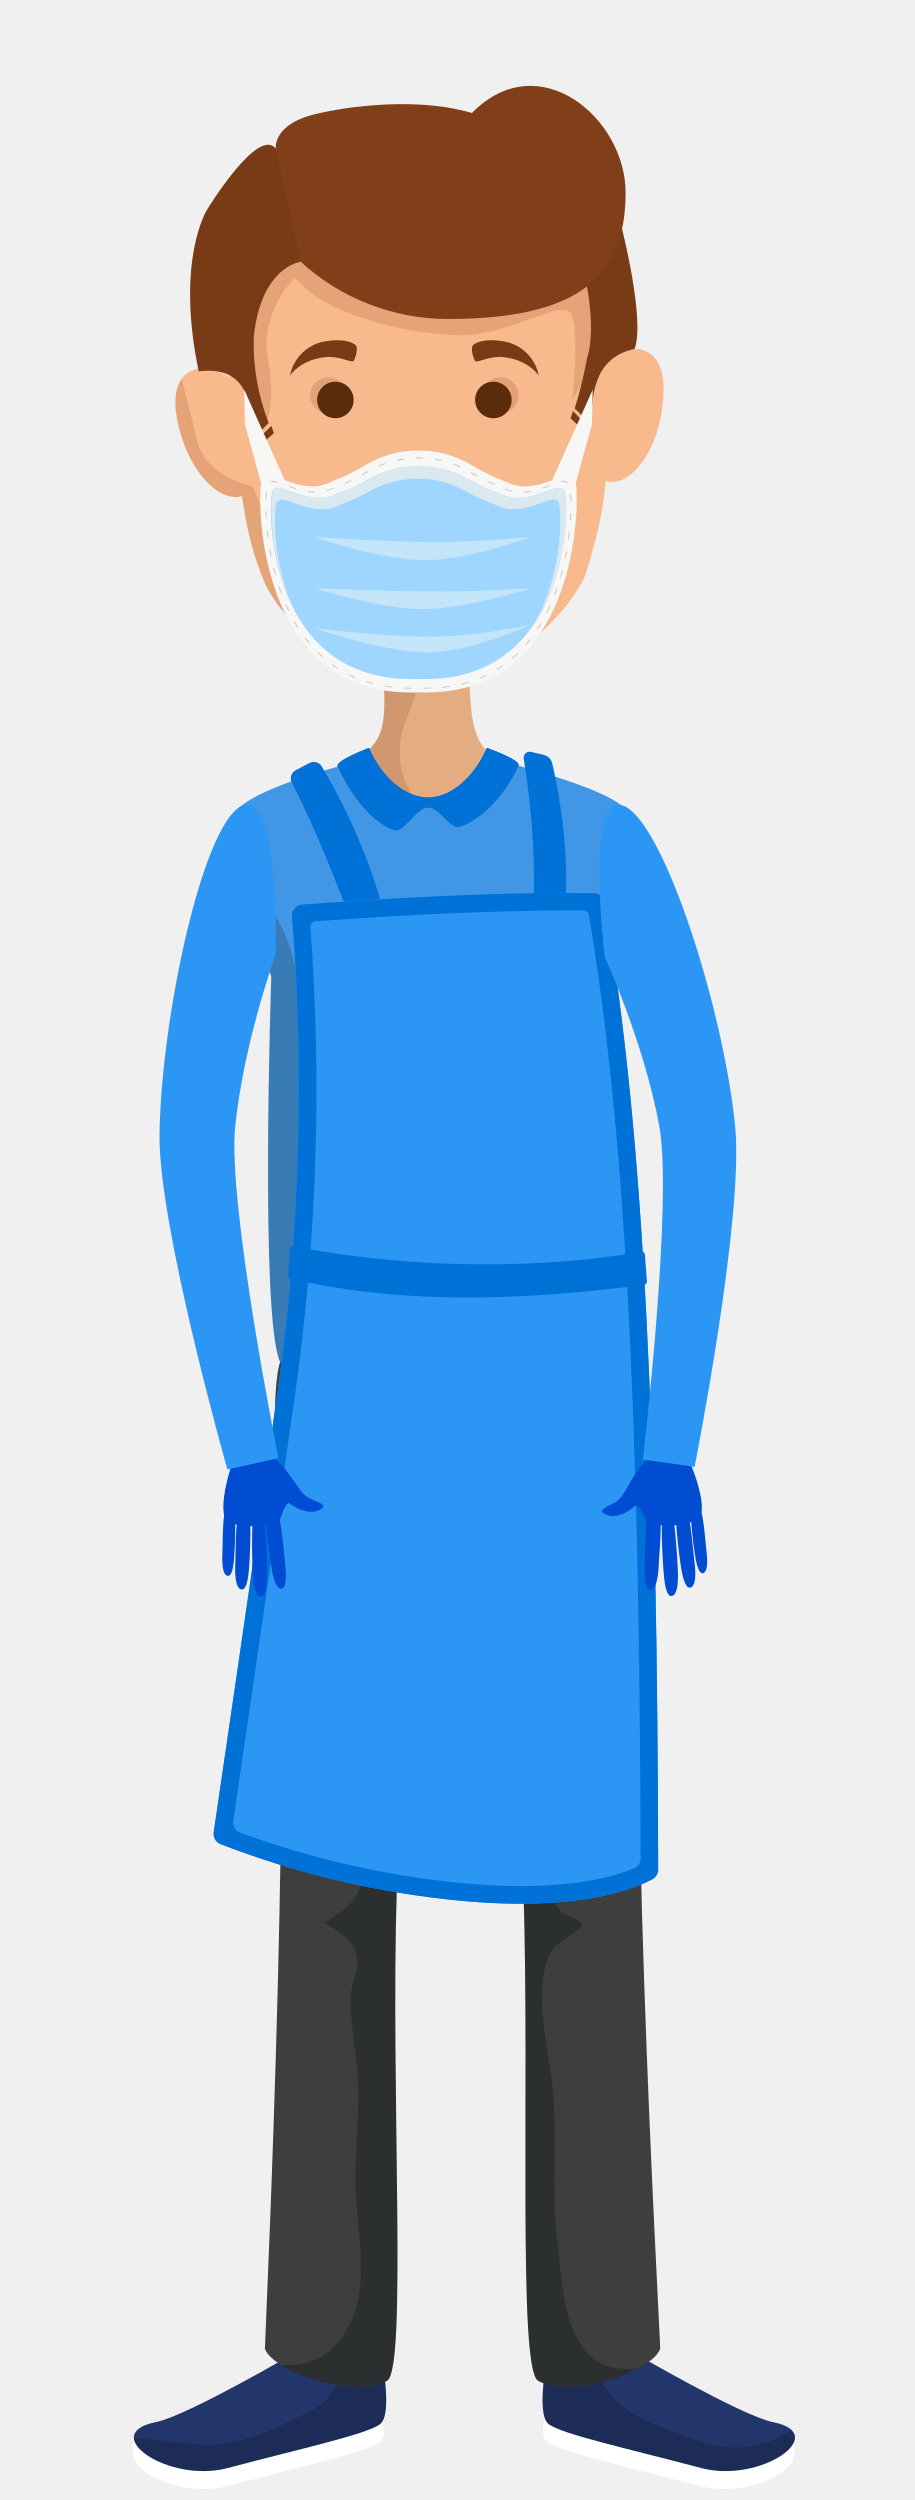
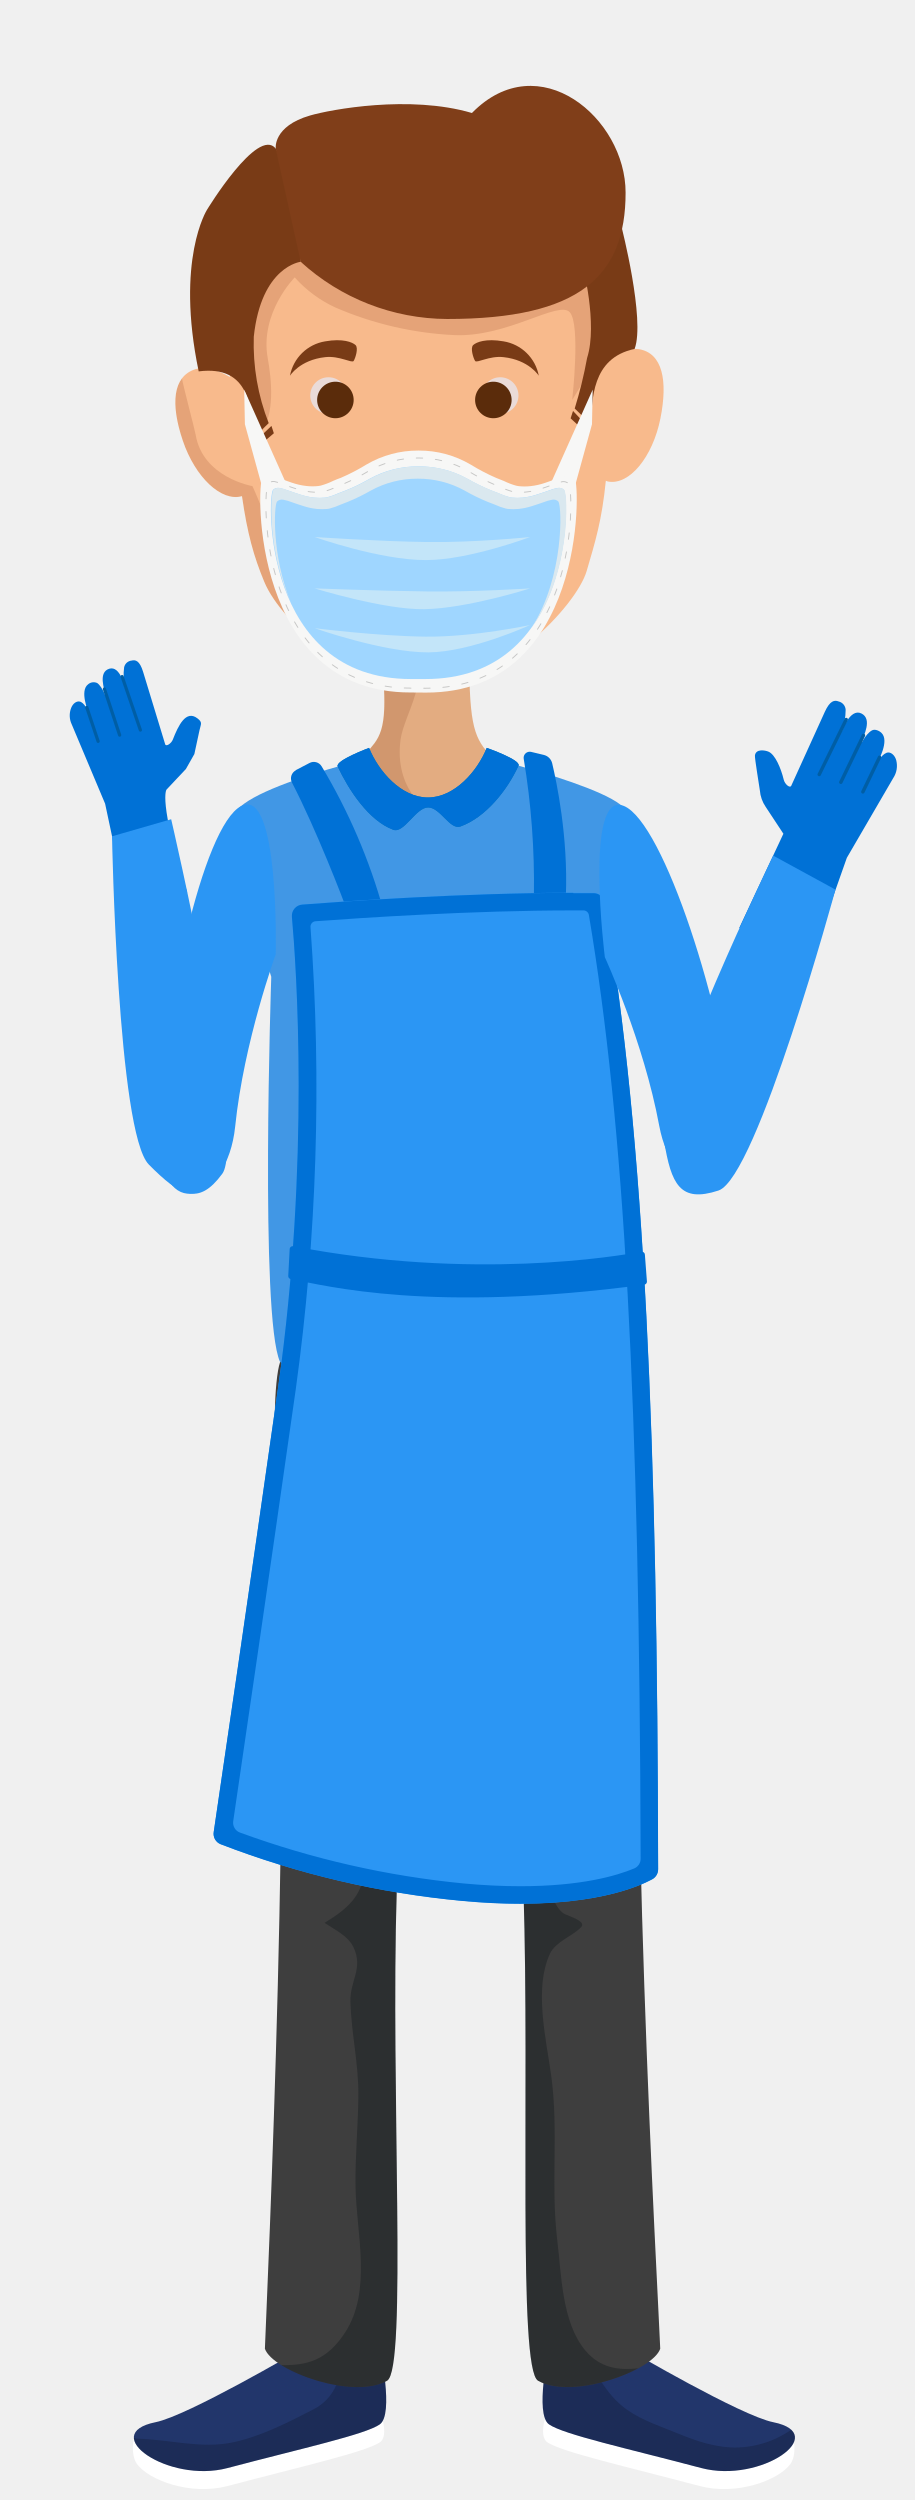
<svg xmlns="http://www.w3.org/2000/svg" viewBox="0 0 300.52 821.26">
  <defs>
-     <style>.cls-1{isolation:isolate;}.cls-2{fill:#fff;}.cls-3{fill:#22366b;}.cls-4{fill:#cfcfcf;}.cls-10,.cls-13,.cls-14,.cls-4,.cls-6,.cls-8{mix-blend-mode:multiply;}.cls-5{fill:#3e3e3e;}.cls-6{fill:#b7c1c6;}.cls-7{fill:#4197e5;}.cls-8{fill:#ddcfc9;}.cls-9{fill:#e3ac81;}.cls-10{fill:#ebe0da;}.cls-11{fill:#f8ba8c;}.cls-12{fill:#793b16;}.cls-13{fill:#eadbd5;}.cls-14{fill:#eadbd8;}.cls-15{fill:#5b2c0b;}.cls-16{fill:#803e19;}.cls-17{fill:#0874b7;}.cls-18{fill:#f7f7f6;}.cls-19{fill:none;stroke:#c6c6c5;stroke-linecap:round;stroke-linejoin:round;stroke-width:0.31px;stroke-dasharray:2.1 4.2;}.cls-20{fill:#9fd6ff;}.cls-21{fill:#c3e5f9;}.cls-22{fill:#dae8ef;}.cls-23{fill:#0071d6;}.cls-24{fill:#2b96f4;}.cls-25{fill:#004cd3;}</style>
+     <style>.cls-1{isolation:isolate;}.cls-2{fill:#fff;}.cls-3{fill:#22366b;}.cls-4{fill:#cfcfcf;}.cls-10,.cls-4,.cls-6{mix-blend-mode:multiply;}.cls-5{fill:#3e3e3e;}.cls-6{fill:#b7c1c6;}.cls-7{fill:#4197e5;}.cls-8{fill:#ddcfc9;}.cls-9{fill:#e3ac81;}.cls-10{fill:#ebe0da;}.cls-11{fill:#f8ba8c;}.cls-12{fill:#793b16;}.cls-13{fill:#eadbd8;}.cls-14{fill:#5b2c0b;}.cls-15{fill:#803e19;}.cls-16{fill:#0874b7;}.cls-17{fill:#f7f7f6;}.cls-18{fill:none;stroke:#c6c6c5;stroke-linecap:round;stroke-linejoin:round;stroke-width:0.31px;stroke-dasharray:2.1 4.2;}.cls-19{fill:#9fd6ff;}.cls-20{fill:#c3e5f9;}.cls-21{fill:#dae8ef;}.cls-22,.cls-25{fill:#0071d6;}.cls-23{fill:#2b96f4;}.cls-24{fill:#b77a65;}.cls-24,.cls-25,.cls-26{fill-rule:evenodd;}.cls-26{fill:#005ea5;}</style>
  </defs>
  <g class="cls-1">
-     <g id="OBJECT">
-       <path class="cls-2" d="M74.76,816.67c24.38-6.46,45.14-11.14,50-14.34,3.3-2.16-.06-10.67-.06-10.67L98.42,778,44,800.84s-1.26,5.41,1,8.59C48.87,814.71,62.51,819.91,74.76,816.67Z" />
-       <path class="cls-2" d="M229.85,816.67c-24.38-6.46-45.14-11.14-50-14.34-3.3-2.16.07-10.67.07-10.67L206.19,778l54.43,22.89s1.28,5.41-1,8.59C255.75,814.71,242.1,819.91,229.85,816.67Z" />
-       <path class="cls-3" d="M230.35,810.76c-24.37-6.46-45.24-11-50-14.34s0-24.86,0-24.86l26.36.48S243.41,793.58,254,795.7C273.12,799.53,250,815.94,230.35,810.76Z" />
-       <path class="cls-4" d="M259.91,798.18A32.37,32.37,0,0,1,240.09,804c-5.9-.33-11.4-2.13-16.83-4.37-5.62-2.32-12.27-4.46-17.26-8-7.22-5.1-10.39-12.88-15.17-19.92l-10.5-.2s-4.78,21.51,0,24.86,25.65,7.88,50,14.34C247,815.16,266.21,804,259.91,798.18Z" />
-       <path class="cls-5" d="M151.24,501.37c6.69,10.52,18.82,59,20.73,119.64,2.06,65.48-1.91,157.25,4.78,161.07,11.27,6.44,37.76-3.34,40.14-10.52-.47-13.85-11.72-207.7-5.27-288.71C174.11,461.11,136,477.44,151.24,501.37Z" />
-       <path class="cls-6" d="M192.37,772.24c-7.83-9.22-7.92-25-9.31-36.42-2.2-18.15.53-35.88-2-54.09-1.64-11.83-5.71-28.62-.39-39.93,1.86-4,7.39-5.72,10.24-8.72,1.9-2-4.26-3.65-5.51-4.37-1.75-1-2.94-3.21-3.69-5-2.32-5.43-1.66-12.55-2.29-18.31-1.07-9.82-1.92-19.66-2.42-29.53-1.17-22.77,3.57-63-24.21-71.58,6.86,14.8,17.4,60.47,19.17,116.69,2.06,65.48-1.91,157.25,4.78,161.07,8,4.57,23.67,1,32.94-4.08C203.3,778.75,197.18,777.91,192.37,772.24Z" />
-       <path class="cls-3" d="M74.76,810.76c24.38-6.46,45.24-11,50-14.34s0-24.86,0-24.86L98.42,772S61.7,793.58,51.11,795.7C32,799.53,55.16,815.94,74.76,810.76Z" />
-       <path class="cls-4" d="M124.78,771.56l-14,.26a15.91,15.91,0,0,1-7.93,19.72c-8.18,4.25-17.56,9-26.58,10.83-10.13,2.11-20.82-1-31-1.25a3.31,3.31,0,0,1-1.3-.28c.2,5.94,16.44,13.71,30.78,9.92,24.38-6.46,45.24-11,50-14.34S124.78,771.56,124.78,771.56Z" />
-       <path class="cls-5" d="M148.05,499.54c-6.69,10.51-15.8,60.78-17.71,121.47-2.06,65.48,3.52,157.25-3.17,161.07-11.27,6.44-37.76-3.34-40.15-10.52.5-14.29,9.72-207.4,3.23-288.83C127.77,461,163.28,475.61,148.05,499.54Z" />
-       <path class="cls-6" d="M148.05,499.54c.49-.78.93-1.54,1.32-2.3-19.23,13-24.76,40.2-27.08,62.34-1.63,15.55-.18,31-1.4,46.53-.47,6.07-.91,13.23-5,18.15-2.58,3.13-5.9,5.3-9.29,7.41,3.52,2.34,7.76,4.3,9.51,8,3.34,7-1.24,11-1,18,.31,10.14,2.64,20.09,2.61,30.27s-1.13,20.53-.92,30.79c.31,15.07,5.45,33.79-3.42,47.48-6,9.23-12.54,10.88-21,10.74,8.9,5.57,26.19,10,34.74,5.13,6.69-3.82,1.11-95.59,3.17-161.07C132.25,560.32,141.36,510.05,148.05,499.54Z" />
-       <path class="cls-5" d="M91.46,487.79c-1.88-13.87-1.47-34.4.56-40.38S205,429.17,208.14,445.72c1.24.06,5.67,19.45,3.48,37.13C208.4,508.94,94.57,510.72,91.46,487.79Z" />
-       <path class="cls-7" d="M208.14,445.72C189.87,459.61,112,460,92,447.41c-6.68-14.59-2.89-126.52-2.89-126.52S73.38,271.14,77.94,266c9.28-10.5,63.53-21.76,63.53-21.76S199.19,257,205.5,266c3.07,4.39-5.13,45-2.83,88.87C205.11,401.27,211.92,429.75,208.14,445.72Z" />
-       <path class="cls-8" d="M191.34,327.68a231.33,231.33,0,0,0,7.64,51c2.09,8.12,3.82,16.33,5.91,24.44a60.72,60.72,0,0,0,2.77,7.91c-1.53-14.81-3.79-33.31-5-56.17-1.38-26.4,1-51.61,2.51-68.46C198,299.31,190.91,313.45,191.34,327.68Z" />
-       <path class="cls-8" d="M151.88,447.47c-25,.9-44.8-11.75-48.75-24.87s-2.84-69.46-4.56-94.13c-1.19-17-7.54-30.54-18.72-41.23,3.54,15.51,9.28,33.65,9.28,33.65S85.34,432.82,92,447.41c14.48,9.16,59.48,11.44,90.06,6.7C171.63,453.67,161.91,447.11,151.88,447.47Z" />
-       <path class="cls-9" d="M166.45,250.41s-7.19,12.72-24.3,12.72a34,34,0,0,1-26.25-12.61s3.23-1.17,7.07-6.31,4.33-12.36,1.38-37.81c-3.65-31.56,28.72-34.23,30.06-6.45-.81,32.2.27,39.67,4.29,45.35C161.46,249.2,166.45,250.41,166.45,250.41Z" />
-       <path class="cls-10" d="M131.57,243.07c1.12-8.51,11-21.63,2.47-29.14a21.86,21.86,0,0,0-9.37-4.66c2.59,23.11,2.1,29.86-1.7,34.94s-7.07,6.31-7.07,6.31A39.77,39.77,0,0,0,136.25,262C132.41,257.22,130.58,250.66,131.57,243.07Z" />
-       <path class="cls-11" d="M209.93,114.71c-2.39-.42-5.66.56-8.78,2.52.21-8.64.35-17.75.49-27.38.49-34.42-35.73-51.47-65.7-47.94C98.51,46.31,73.25,61.56,74.06,92c.21,8,.65,19.35,1.48,31.85-4.05-2.44-8.53-3.47-11.41-2.55-7.42,2.39-8.14,11.46-4.07,23.5S72.74,164.94,79.49,163c1.81,12.55,3.86,19.76,7.32,28.14,5.81,14.06,31,34.87,51.78,34.87,25.34,0,50.75-26.93,54.12-38.39,2.88-9.81,5-16.63,6.31-29.67a4.41,4.41,0,0,0,.7.23c7,1.34,14.68-8,17.23-20.71C219.46,124.93,217.59,116,209.93,114.71Z" />
-       <path class="cls-10" d="M104.11,204.85c-4.75-5.83-10.86-15.29-12.65-22.57-2.06-8.38-8.53-22.59-8.53-22.59s-16.33-2.78-18.66-16.9c-.26-1.59-4.34-16.93-4.49-18.52-3.13,4.12-2.77,11.47.28,20.49,4.09,12.05,12.68,20.18,19.43,18.19,1.81,12.55,3.86,19.76,7.32,28.14,5.17,12.51,25.71,30.35,44.78,34.14C121.06,220.11,111.49,213.91,104.11,204.85Z" />
-       <path class="cls-10" d="M201.5,99c-3.73-10.17-2.38-20-11.22-22.37-5.73-1.53-31.77,21-37.47,19.43-12.69-3.62-23.34-8.25-33.41-16.8-3.08-2.62-8.78-7.33-12.74-3.44-2.54,2.5-8.6-2.78-10,.45-3.34,7.58-8-2.14-13.28,4.39-1.63,2-4,13.07-5.9,14.79-2.92,2.65,4.72,23.88,5.06,27.4a138.43,138.43,0,0,1,.26,16.79c.26-.32,2.58,2.77,2.85,2.44,4.72-5.83,3.59-17.27,2.3-24.43-2.68-14.89,8.87-26.52,8.87-26.52A40.69,40.69,0,0,0,110.14,101a111.61,111.61,0,0,0,39,9.08c17.48.86,34.48-11.6,38.06-7.48s.77,28.76.77,28.76S204.16,106.23,201.5,99Z" />
-       <path class="cls-12" d="M98.78,86s0-25.24-8.2-37.2C84.69,41.45,68,68.91,68,68.91S57.59,85.3,65.27,122c17-2.15,17.19,12.3,18.16,21.79,1.71-1.77,4.84-4.83,4.84-4.83a71.19,71.19,0,0,1-4.9-28.39C85.83,87.44,98.78,86,98.78,86Z" />
-       <path class="cls-12" d="M191.32,86.91s5.14,19.44,1.54,30.7a139.3,139.3,0,0,1-4.07,16.59l5.33,5.11c.45-7.73.08-21.7,14.35-24.68,3.57-9.57-4.35-40.33-4.35-40.33Z" />
-       <path class="cls-12" d="M116.18,118.57c-.55.85-4.66-1.76-9.31-1.25-8.44.91-11.62,6.12-11.62,6.12a14.08,14.08,0,0,1,11.6-11.31c5.75-1,8.87.25,9.93,1.21S116.72,117.72,116.18,118.57Z" />
-       <path class="cls-10" d="M118.22,181.05c2.2,27.6,37.36,27.11,37.36,0Z" />
-       <path class="cls-13" d="M78.58,338.22c-2.25,8.21-5.14,17.61-9.94,24.75-1.38,2-2.92,4.87-5.2,6-4.93,2.52-3.06,5.47.05,8.55,13,12.93,6.89,31.43,10.26,47.77,2,9.6,4.35,19.16,6.75,28.65,2,7.73,5.57,14.18,10.06,20.4C87.12,456.58,75,391.81,77.25,370.06c2.87-28,13.33-56.61,13.33-56.61s0-4.42-.28-10.59c-1.25,2.89-2.47,5.8-3.61,8.73C83.31,320.31,81.05,329.22,78.58,338.22Z" />
-       <path class="cls-14" d="M136.9,160.52c-4.73,0-8.69-2.05-9.71-4.79a4,4,0,0,0-.27,1.4c0,3.42,4.47,6.19,10,6.19s10-2.77,10-6.19a4,4,0,0,0-.27-1.4C145.59,158.47,141.63,160.52,136.9,160.52Z" />
-       <path class="cls-14" d="M113.92,129.93a6,6,0,1,1-6-6A6,6,0,0,1,113.92,129.93Z" />
-       <path class="cls-15" d="M116.18,131.39a6,6,0,1,1-6-6A6,6,0,0,1,116.18,131.39Z" />
-       <path class="cls-12" d="M156.07,118.57c.54.85,4.65-1.76,9.3-1.25,8.44.91,11.63,6.12,11.63,6.12a14.09,14.09,0,0,0-11.61-11.31c-5.75-1-8.87.25-9.93,1.21S155.52,117.72,156.07,118.57Z" />
-       <path class="cls-14" d="M158.32,129.93a6,6,0,1,0,6-6A6,6,0,0,0,158.32,129.93Z" />
-       <path class="cls-15" d="M156.07,131.39a6,6,0,1,0,6-6A6,6,0,0,0,156.07,131.39Z" />
-       <path class="cls-16" d="M205.51,63.31c0,27.48-15.17,41.48-58.63,41.48A71.83,71.83,0,0,1,98.78,86l-8.2-37.2s-1-7.3,11.28-10.86c6.7-1.94,32.68-6.86,53.17-.82C177,14.68,205.56,38.86,205.51,63.31Z" />
-       <path class="cls-17" d="M159.9,245.68c-3.08,7.66-10.57,16.3-19.33,16.3s-16.25-8.64-19.33-16.3c0,0-11.22,4.17-10.31,6.11,3.62,7.74,10.19,17.79,18.24,20.79,3.55,1.33,7.45-7.33,11.46-7.33s7.18,7.48,10.61,6.26c8.36-3,15.45-12,19.1-20C171.19,249.64,159.9,245.68,159.9,245.68Z" />
-       <polygon class="cls-12" points="193.22 142.79 187.45 137.42 188.24 135 193.22 140.31 193.22 142.79" />
-       <polygon class="cls-12" points="83.6 147.73 89.96 142.33 89.17 139.91 83.6 145.24 83.6 147.73" />
-       <path class="cls-2" d="M118.24,180.93c2.2,22.34,37.32,21.94,37.32,0Z" />
-       <polygon class="cls-18" points="97.97 167.7 89.54 172.41 80.45 139.37 80.22 128.01 97.97 167.7" />
-       <polygon class="cls-18" points="176.95 167.7 185.38 172.41 194.47 139.37 194.7 128.01 176.95 167.7" />
-       <path class="cls-18" d="M134.79,227.48c-52,0-50.61-67.67-48.57-70.68a2.43,2.43,0,0,1,2.21-.71,14.77,14.77,0,0,1,3.26,1c1.38.51,2.77,1,4.17,1.47a21.68,21.68,0,0,0,4.88,1.1,17.7,17.7,0,0,0,3.85,0,6.34,6.34,0,0,0,.78-.14,23.09,23.09,0,0,0,4.09-1.56c.84-.37,1.68-.7,2.53-1a67.34,67.34,0,0,0,8.42-4.38,33.24,33.24,0,0,1,17-4.57h.14a33.23,33.23,0,0,1,17,4.57,66.78,66.78,0,0,0,8.43,4.38c.84.34,1.69.67,2.52,1a23.39,23.39,0,0,0,4.09,1.56,7.09,7.09,0,0,0,.78.14,17.7,17.7,0,0,0,3.85,0,21.88,21.88,0,0,0,4.89-1.1c1.4-.46,2.78-1,4.16-1.47a14.77,14.77,0,0,1,3.26-1,2.43,2.43,0,0,1,2.21.71c2,3,3.31,70.68-48.74,70.68Z" />
-       <path class="cls-19" d="M134.89,226.05c-50.18,0-48.79-64.31-46.83-67.17a2.44,2.44,0,0,1,2.13-.68,15.18,15.18,0,0,1,3.14,1c1.34.48,2.67,1,4,1.39a20.81,20.81,0,0,0,4.71,1,17,17,0,0,0,3.71,0c.26,0,.51-.08.76-.14a22.72,22.72,0,0,0,3.94-1.49c.8-.34,1.62-.66,2.43-1A66.26,66.26,0,0,0,121,154.8a32.38,32.38,0,0,1,16.38-4.35h.13a32.42,32.42,0,0,1,16.39,4.35,66.13,66.13,0,0,0,8.12,4.16c.81.32,1.63.64,2.43,1a22.72,22.72,0,0,0,3.94,1.49c.25.06.5.1.76.14a17,17,0,0,0,3.71,0,20.81,20.81,0,0,0,4.71-1c1.35-.43,2.68-.91,4-1.39a15.36,15.36,0,0,1,3.14-1,2.44,2.44,0,0,1,2.13.68c2,2.86,3.19,67.17-47,67.17Z" />
-       <path class="cls-20" d="M135,223.07c-48.57,0-47.23-59.5-45.33-62.15a2.38,2.38,0,0,1,2.06-.63,14.69,14.69,0,0,1,3,.88c1.29.45,2.59.9,3.89,1.3a22.32,22.32,0,0,0,4.56,1,18,18,0,0,0,3.6,0c.24,0,.49-.07.73-.12a23.17,23.17,0,0,0,3.81-1.38c.78-.32,1.57-.61,2.36-.91a63.49,63.49,0,0,0,7.86-3.85,32.5,32.5,0,0,1,15.86-4h.13a32.5,32.5,0,0,1,15.86,4,64.19,64.19,0,0,0,7.86,3.85c.79.3,1.58.59,2.36.91a23.28,23.28,0,0,0,3.82,1.38c.24.05.48.09.73.12a17.94,17.94,0,0,0,3.59,0,22.32,22.32,0,0,0,4.56-1c1.31-.4,2.6-.85,3.89-1.3a14.87,14.87,0,0,1,3-.88,2.38,2.38,0,0,1,2.06.63c1.9,2.65,3.09,62.15-45.49,62.15Z" />
-       <path class="cls-21" d="M103.36,176.41s21.54,7.65,36.72,7.58c14.11-.06,34.07-7.58,34.07-7.58s-18.07,1.87-33.94,1.65S103.36,176.41,103.36,176.41Z" />
-       <path class="cls-21" d="M103.36,193.29s22.89,7.07,36.07,6.83c14.1-.25,34.72-6.83,34.72-6.83s-18.07,1.19-33.94,1S103.36,193.29,103.36,193.29Z" />
-       <path class="cls-21" d="M103.36,206.36s22.64,8,37.37,7.95c14.11-.11,33.42-9,33.42-9s-18.46,4-34.34,3.83S103.36,206.36,103.36,206.36Z" />
-       <path class="cls-22" d="M91,164.76a2.29,2.29,0,0,1,2-.61,14.71,14.71,0,0,1,2.94.85c1.24.43,2.49.87,3.75,1.25a21,21,0,0,0,4.41.94,17.5,17.5,0,0,0,3.47,0c.24,0,.47-.07.71-.12a22.84,22.84,0,0,0,3.68-1.33c.75-.31,1.52-.59,2.28-.88a64.34,64.34,0,0,0,7.6-3.72,31.42,31.42,0,0,1,15.32-3.89h.13a31.45,31.45,0,0,1,15.32,3.89,64.21,64.21,0,0,0,7.59,3.72c.76.29,1.53.57,2.28.88a22.6,22.6,0,0,0,3.69,1.33c.23.05.46.09.7.12a17.5,17.5,0,0,0,3.47,0,20.88,20.88,0,0,0,4.41-.94c1.26-.38,2.51-.82,3.76-1.25a14.43,14.43,0,0,1,2.93-.85,2.28,2.28,0,0,1,2,.61c1.15,1.59,2,24.49-8.82,41.54,12.92-17.82,12-43.66,10.76-45.38a2.38,2.38,0,0,0-2.06-.63,14.87,14.87,0,0,0-3,.88c-1.29.45-2.58.9-3.89,1.3a22.32,22.32,0,0,1-4.56,1,17.94,17.94,0,0,1-3.59,0c-.25,0-.49-.07-.73-.12a23.28,23.28,0,0,1-3.82-1.38c-.78-.32-1.57-.61-2.36-.91a64.19,64.19,0,0,1-7.86-3.85,32.5,32.5,0,0,0-15.86-4h-.13a32.5,32.5,0,0,0-15.86,4,63.49,63.49,0,0,1-7.86,3.85c-.79.3-1.58.59-2.36.91a23.17,23.17,0,0,1-3.81,1.38c-.24.05-.49.09-.73.12a18,18,0,0,1-3.6,0,22.32,22.32,0,0,1-4.56-1c-1.3-.4-2.6-.85-3.89-1.3a14.69,14.69,0,0,0-3-.88,2.38,2.38,0,0,0-2.06.63c-1,1.46-1.91,20.23,5.68,36.76C89.19,182.4,90,166.09,91,164.76Z" />
-       <path class="cls-23" d="M97.16,253l4.5-2.35a3,3,0,0,1,4,1.1,192.2,192.2,0,0,1,20.3,47.43A3,3,0,0,1,123,303h-5.42a3,3,0,0,1-2.83-1.95c-2.45-6.56-10.78-28.31-18.89-44A3,3,0,0,1,97.16,253Z" />
-       <path class="cls-23" d="M174.49,247l4.17,1a3.7,3.7,0,0,1,2.73,2.73c1.46,6.13,5.27,24.23,4.5,43.61a3.72,3.72,0,0,1-3.7,3.59H179.1a3.69,3.69,0,0,1-3.71-3.76,248.76,248.76,0,0,0-3.34-44.87A2,2,0,0,1,174.49,247Z" />
-       <path class="cls-24" d="M216.19,614c-.25-138.22-4.21-240.22-17.6-317.64a3.67,3.67,0,0,0-3.6-3.06c-37.77-.41-82.61,2.81-95.69,3.83a3.67,3.67,0,0,0-3.39,4c1.42,15.81,6,80.21-4.5,154.44-9.46,66.47-19.09,132-21.19,146.23a3.67,3.67,0,0,0,2.27,4,296.84,296.84,0,0,0,79.33,18.62c38.31,3.58,56.74-4,62.4-7.1A3.73,3.73,0,0,0,216.19,614Z" />
-       <path class="cls-24" d="M172.92,620.49c-5.95,0-12.28-.31-18.84-.92a295.66,295.66,0,0,1-78.52-18.43.81.81,0,0,1-.49-.86C77.7,582.42,87,519.08,96.26,454c10.49-73.77,6.11-137.37,4.52-155.1a.79.79,0,0,1,.18-.6.84.84,0,0,1,.56-.28c11.65-.9,52.5-3.86,88.75-3.86q3.38,0,6.69,0a.8.8,0,0,1,.79.67C209.93,365.38,215,457.26,215.3,612.05a.85.85,0,0,1-.45.75c-4.29,2.31-16.95,7.69-41.93,7.69Z" />
-       <path class="cls-23" d="M188.29,299.07h3.38a1.81,1.81,0,0,1,1.78,1.52c11.68,69.35,16.62,159.77,17,309.95a3.45,3.45,0,0,1-2.11,3.2c-5.89,2.46-17.61,5.84-37.37,5.84-5.86,0-12.11-.3-18.58-.9a296.71,296.71,0,0,1-73.57-16.64,3.44,3.44,0,0,1-2.21-3.71c2.89-19.63,11.84-80.66,20.55-141.91A721.34,721.34,0,0,0,102,304.57a1.8,1.8,0,0,1,1.66-1.94c15.16-1.12,51.81-3.56,84.64-3.56m0-5.77c-36.21,0-76.68,2.91-89,3.87a3.67,3.67,0,0,0-3.39,4c1.42,15.81,6,80.21-4.5,154.44-9.46,66.47-19.09,132-21.19,146.23a3.67,3.67,0,0,0,2.27,4,296.84,296.84,0,0,0,79.33,18.62c7,.66,13.38.94,19.11.94,25.53,0,38.67-5.54,43.29-8a3.73,3.73,0,0,0,2-3.29c-.25-138.22-4.21-240.22-17.6-317.64a3.67,3.67,0,0,0-3.6-3.06c-2.21,0-4.45,0-6.7,0Z" />
-       <path class="cls-23" d="M95.16,410.34l-.47,8.83a1,1,0,0,0,.76,1c11.89,2.28,46.49,11.24,116.21,1.85a1,1,0,0,0,.86-1l-.67-8.83a1,1,0,0,0-1.13-1c-7.86,1.48-55.76,9.55-114.42-1.81A1,1,0,0,0,95.16,410.34Z" />
-       <path class="cls-24" d="M112.49,250l-.12-.12S119.82,247.81,112.49,250Z" />
-       <path class="cls-25" d="M230.36,497c1.58-5.69-6.36-26.4-11.17-26.28-4,.1-10.43,16.14-10.18,23.7,1.55.88,2.69,3.93,3.33,5.42S228.78,502.71,230.36,497Z" />
-       <path class="cls-25" d="M218,516.43c-.33-4.14-.71-10.64-.59-16.32a12.6,12.6,0,0,0,3.85-.81c.83,5.27,1.16,12,1.39,16,.33,5.85-.48,8.84-2,9C219.25,524.51,218.39,521.78,218,516.43Z" />
-       <path class="cls-25" d="M223.62,514.2c-.57-3.85-1.35-9.93-1.57-15.25a16,16,0,0,0,4.09-1.11c1.13,4.91,1.5,11.42,2,15.19.68,5.46.07,8.28-1.44,8.51C225.37,521.74,224.37,519.21,223.62,514.2Z" />
-       <path class="cls-25" d="M228.26,510.49a130.07,130.07,0,0,1-1.35-13,13.06,13.06,0,0,0,3.49-.94c1,4.19,1.28,9.74,1.68,13,.58,4.67.06,7.07-1.22,7.27C229.75,516.93,228.89,514.76,228.26,510.49Z" />
-       <path class="cls-25" d="M211.78,514.57c.07-3.9.11-11.45.77-16.73,1.29.11,3.18,1.27,4.42,1,.31,5-.41,11.5-.57,15.29-.23,5.51-1.3,8.19-2.83,8.17C212.26,522.29,211.69,519.62,211.78,514.57Z" />
-       <path class="cls-25" d="M202.85,493c3.06-2.43,5.73-11,10.33-13.66.7,1.1,4.22,6.47,5.18,7.29-3.81,3.29-8.28,7.2-11.4,9.37-4.52,3.15-8.2,1.94-9.11.71C197.07,495.61,201.31,494.19,202.85,493Z" />
-       <path class="cls-24" d="M228.18,481.87l-17-2.41s10-84.66,5.37-109.68c-5.13-27.72-17.86-55.35-17.86-55.35s-6.89-55.09,6.26-49.67,32.82,66.92,36.57,105.47C244.4,400,228.18,481.87,228.18,481.87Z" />
-       <path class="cls-23" d="M159.9,245.68c-3.08,7.66-10.57,16.3-19.33,16.3s-16.25-8.64-19.33-16.3c0,0-11.22,4.17-10.31,6.11,3.62,7.74,10.19,17.79,18.24,20.79,3.55,1.33,7.45-7.33,11.46-7.33s7.18,7.48,10.61,6.26c8.36-3,15.45-12,19.1-20C171.19,249.64,159.9,245.68,159.9,245.68Z" />
-       <path class="cls-25" d="M73.75,498c-2-5.54,4.21-26.83,9-27.1,4-.22,11.7,15.25,12.06,22.81-1.48,1-2.37,4.13-2.88,5.67S75.79,503.55,73.75,498Z" />
-       <path class="cls-25" d="M87.67,516.35c0-4.15-.15-10.66-.73-16.31a12.92,12.92,0,0,1-3.91-.5c-.4,5.32-.18,12-.08,16.06.14,5.86,1.19,8.77,2.76,8.85C87.05,524.51,87.68,521.71,87.67,516.35Z" />
-       <path class="cls-25" d="M81.85,514.59c.26-3.9.55-10,.34-15.34a15.76,15.76,0,0,1-4.16-.77c-.74,5-.58,11.5-.74,15.3-.24,5.5.6,8.26,2.12,8.37C80.72,522.24,81.52,519.63,81.85,514.59Z" />
-       <path class="cls-25" d="M76.94,511.26c.22-3.32.46-8.55.29-13.09a13.4,13.4,0,0,1-3.56-.65c-.62,4.25-.48,9.81-.63,13-.2,4.7.52,7.06,1.81,7.15C76,517.79,76.66,515.57,76.94,511.26Z" />
-       <path class="cls-25" d="M93.69,514c-.39-3.88-1-11.4-2.12-16.61-1.28.22-3.07,1.53-4.32,1.36.1,5,1.34,11.43,1.8,15.2.68,5.47,2,8.06,3.48,7.91C93.84,521.73,94.19,519,93.69,514Z" />
-       <path class="cls-25" d="M100.84,491.74c-3.24-2.18-6.6-10.49-11.4-12.79-.6,1.16-3.68,6.79-4.57,7.68,4.07,3,8.84,6.52,12.12,8.43,4.76,2.77,8.33,1.26,9.14,0C106.83,493.91,102.48,492.83,100.84,491.74Z" />
-       <path class="cls-24" d="M74.7,482.73,91.46,479s-16.8-83.58-14.21-108.89c2.87-28,13.33-56.61,13.33-56.61s1.35-55.19-11.33-48.72S53,333.8,52.4,372.52C51.92,402.4,74.7,482.73,74.7,482.73Z" />
+     <g id="Layer_1" data-name="Layer 1">
+       <g id="OBJECT">
+         <path class="cls-2" d="M74.76,816.67c24.38-6.46,45.14-11.14,50-14.34,3.3-2.16-.06-10.67-.06-10.67L98.42,778,44,800.84s-1.26,5.41,1,8.59C48.87,814.71,62.51,819.91,74.76,816.67Z" />
+         <path class="cls-2" d="M229.85,816.67c-24.38-6.46-45.14-11.14-50-14.34-3.3-2.16.07-10.67.07-10.67L206.19,778l54.43,22.89s1.28,5.41-1,8.59C255.75,814.71,242.1,819.91,229.85,816.67Z" />
+         <path class="cls-3" d="M230.35,810.76c-24.37-6.46-45.24-11-50-14.34s0-24.86,0-24.86l26.36.48s36.7,21.54,47.29,23.66C273.12,799.53,250,815.94,230.35,810.76Z" />
+         <path class="cls-4" d="M259.91,798.18A32.37,32.37,0,0,1,240.09,804c-5.9-.33-11.4-2.13-16.83-4.37-5.62-2.32-12.27-4.46-17.26-8-7.22-5.1-10.39-12.88-15.17-19.92l-10.5-.2s-4.78,21.51,0,24.86,25.65,7.88,50,14.34C247,815.16,266.21,804,259.91,798.18Z" />
+         <path class="cls-5" d="M151.24,501.37c6.69,10.52,18.82,59,20.73,119.64,2.06,65.48-1.91,157.25,4.78,161.07,11.27,6.44,37.76-3.34,40.14-10.52-.47-13.85-11.72-207.7-5.27-288.71C174.11,461.11,136,477.44,151.24,501.37Z" />
+         <path class="cls-6" d="M192.37,772.24c-7.83-9.22-7.92-25-9.31-36.42-2.2-18.15.53-35.88-2-54.09-1.64-11.83-5.71-28.62-.39-39.93,1.86-4,7.39-5.72,10.24-8.72,1.9-2-4.26-3.65-5.51-4.37-1.75-1-2.94-3.21-3.69-5-2.32-5.43-1.66-12.55-2.29-18.31-1.07-9.82-1.92-19.66-2.42-29.53-1.17-22.77,3.57-63-24.21-71.58,6.86,14.8,17.4,60.47,19.17,116.69,2.06,65.48-1.91,157.25,4.78,161.07,8,4.57,23.67,1,32.94-4.08C203.3,778.75,197.18,777.91,192.37,772.24Z" />
+         <path class="cls-3" d="M74.76,810.76c24.38-6.46,45.24-11,50-14.34s0-24.86,0-24.86L98.42,772S61.7,793.58,51.11,795.7C32,799.53,55.16,815.94,74.76,810.76Z" />
+         <path class="cls-4" d="M124.78,771.56l-14,.26a15.91,15.91,0,0,1-7.93,19.72c-8.18,4.25-17.56,9-26.58,10.83-10.13,2.11-20.82-1-31-1.25a3.23,3.23,0,0,1-1.3-.28c.2,5.94,16.44,13.71,30.78,9.92,24.38-6.46,45.24-11,50-14.34S124.78,771.56,124.78,771.56Z" />
+         <path class="cls-5" d="M148.05,499.54c-6.69,10.51-15.8,60.78-17.71,121.47-2.06,65.48,3.52,157.25-3.17,161.07-11.27,6.44-37.76-3.34-40.15-10.52.5-14.29,9.72-207.4,3.23-288.83C127.77,461,163.28,475.61,148.05,499.54Z" />
+         <path class="cls-6" d="M148.05,499.54c.49-.78.93-1.54,1.32-2.3-19.23,13-24.76,40.2-27.08,62.34-1.63,15.55-.18,31-1.4,46.53-.47,6.07-.91,13.23-5,18.15-2.58,3.13-5.9,5.3-9.29,7.41,3.52,2.34,7.76,4.3,9.51,8,3.34,7-1.24,11-1,18,.31,10.14,2.64,20.09,2.61,30.27s-1.13,20.53-.92,30.79c.31,15.07,5.45,33.79-3.42,47.48-6,9.23-12.54,10.88-21,10.74,8.9,5.57,26.19,10,34.74,5.13,6.69-3.82,1.11-95.59,3.17-161.07C132.25,560.32,141.36,510.05,148.05,499.54Z" />
+         <path class="cls-5" d="M91.46,487.79c-1.88-13.87-1.47-34.4.56-40.38s113-18.24,116.12-1.69c1.24.06,5.67,19.45,3.48,37.13C208.4,508.94,94.57,510.72,91.46,487.79Z" />
+         <path class="cls-7" d="M208.14,445.72C189.87,459.61,112,460,92,447.41c-6.68-14.59-2.89-126.52-2.89-126.52S73.38,271.14,77.94,266c9.28-10.5,63.53-21.76,63.53-21.76S199.19,257,205.5,266c3.07,4.39-5.13,45-2.83,88.87C205.11,401.27,211.92,429.75,208.14,445.72Z" />
+         <path class="cls-8" d="M191.34,327.68a231.42,231.42,0,0,0,7.64,51c2.09,8.12,3.82,16.33,5.91,24.44a61.25,61.25,0,0,0,2.77,7.91c-1.53-14.81-3.79-33.31-5-56.17-1.38-26.4,1-51.61,2.51-68.46C198,299.31,190.91,313.45,191.34,327.68Z" />
+         <path class="cls-9" d="M166.45,250.41s-7.19,12.72-24.3,12.72a34,34,0,0,1-26.25-12.61s3.23-1.17,7.07-6.31,4.33-12.36,1.38-37.81c-3.65-31.56,28.72-34.23,30.06-6.45-.81,32.2.27,39.67,4.29,45.35C161.46,249.2,166.45,250.41,166.45,250.41Z" />
+         <path class="cls-10" d="M131.57,243.07c1.12-8.51,11-21.63,2.47-29.14a21.85,21.85,0,0,0-9.37-4.66c2.59,23.11,2.1,29.86-1.7,34.94s-7.07,6.31-7.07,6.31A39.73,39.73,0,0,0,136.25,262C132.41,257.22,130.58,250.66,131.57,243.07Z" />
+         <path class="cls-11" d="M209.93,114.71c-2.39-.42-5.66.56-8.78,2.52.21-8.64.35-17.75.49-27.38.49-34.42-35.73-51.47-65.7-47.94C98.51,46.31,73.25,61.56,74.06,92c.21,8,.65,19.35,1.48,31.85-4.05-2.44-8.53-3.47-11.41-2.55-7.42,2.39-8.14,11.46-4.07,23.5S72.74,164.94,79.49,163c1.81,12.55,3.86,19.76,7.32,28.14,5.81,14.06,31,34.87,51.78,34.87,25.34,0,50.75-26.93,54.12-38.39,2.88-9.81,5-16.63,6.31-29.67a4.41,4.41,0,0,0,.7.23c7,1.34,14.68-8,17.23-20.71C219.46,124.93,217.59,116,209.93,114.71Z" />
+         <path class="cls-10" d="M104.11,204.85c-4.75-5.83-10.86-15.29-12.65-22.57-2.06-8.38-8.53-22.59-8.53-22.59s-16.33-2.78-18.66-16.9c-.26-1.59-4.34-16.93-4.49-18.52-3.13,4.12-2.77,11.47.28,20.49,4.09,12.05,12.68,20.18,19.43,18.19,1.81,12.55,3.86,19.76,7.32,28.14,5.17,12.51,25.71,30.35,44.78,34.14C121.06,220.11,111.49,213.91,104.11,204.85Z" />
+         <path class="cls-10" d="M201.5,99c-3.73-10.17-2.38-20-11.22-22.37-5.73-1.53-31.77,21-37.47,19.43-12.69-3.62-23.34-8.25-33.41-16.8-3.08-2.62-8.78-7.33-12.74-3.44-2.54,2.5-8.6-2.78-10,.45-3.34,7.58-8-2.14-13.28,4.39-1.63,2-4,13.07-5.9,14.79-2.92,2.65,4.72,23.88,5.06,27.4a138.33,138.33,0,0,1,.26,16.79c.26-.32,2.58,2.77,2.85,2.44,4.72-5.83,3.59-17.27,2.3-24.43-2.68-14.89,8.87-26.52,8.87-26.52A40.71,40.71,0,0,0,110.14,101a111.68,111.68,0,0,0,39,9.08c17.48.86,34.48-11.6,38.06-7.48s.77,28.76.77,28.76S204.16,106.23,201.5,99Z" />
+         <path class="cls-12" d="M98.78,86s0-25.24-8.2-37.2C84.69,41.45,68,68.91,68,68.91S57.59,85.3,65.27,122c17-2.15,17.19,12.3,18.16,21.79C85.14,142,88.27,139,88.27,139a71.18,71.18,0,0,1-4.9-28.39C85.83,87.44,98.78,86,98.78,86Z" />
+         <path class="cls-12" d="M191.32,86.91s5.14,19.44,1.54,30.7a140.85,140.85,0,0,1-4.07,16.59l5.33,5.11c.45-7.73.08-21.7,14.35-24.68,3.57-9.57-4.35-40.33-4.35-40.33Z" />
+         <path class="cls-12" d="M116.18,118.57c-.55.85-4.66-1.76-9.31-1.25-8.44.91-11.62,6.12-11.62,6.12a14.08,14.08,0,0,1,11.6-11.31c5.75-1,8.87.25,9.93,1.21S116.72,117.72,116.18,118.57Z" />
+         <path class="cls-10" d="M118.22,181.05c2.2,27.6,37.36,27.11,37.36,0Z" />
+         <path class="cls-13" d="M136.9,160.52c-4.73,0-8.69-2.05-9.71-4.79a4.19,4.19,0,0,0-.27,1.4c0,3.42,4.47,6.19,10,6.19s10-2.77,10-6.19a4.19,4.19,0,0,0-.27-1.4C145.59,158.47,141.63,160.52,136.9,160.52Z" />
+         <path class="cls-13" d="M113.92,129.93a6,6,0,1,1-6-6A6,6,0,0,1,113.92,129.93Z" />
+         <path class="cls-14" d="M116.18,131.39a6,6,0,1,1-6-6A6,6,0,0,1,116.18,131.39Z" />
+         <path class="cls-12" d="M156.07,118.57c.54.85,4.65-1.76,9.3-1.25,8.44.91,11.63,6.12,11.63,6.12a14.09,14.09,0,0,0-11.61-11.31c-5.75-1-8.87.25-9.93,1.21S155.52,117.72,156.07,118.57Z" />
+         <path class="cls-13" d="M158.32,129.93a6,6,0,1,0,6-6A6,6,0,0,0,158.32,129.93Z" />
+         <path class="cls-14" d="M156.07,131.39a6,6,0,1,0,6-6A6,6,0,0,0,156.07,131.39Z" />
+         <path class="cls-15" d="M205.51,63.31c0,27.48-15.17,41.48-58.63,41.48A71.8,71.8,0,0,1,98.78,86l-8.2-37.2s-1-7.3,11.28-10.86c6.7-1.94,32.68-6.86,53.17-.82C177,14.68,205.56,38.86,205.51,63.31Z" />
+         <path class="cls-16" d="M159.9,245.68c-3.08,7.66-10.57,16.3-19.33,16.3s-16.25-8.64-19.33-16.3c0,0-11.22,4.17-10.31,6.11,3.62,7.74,10.19,17.79,18.24,20.79,3.55,1.33,7.45-7.33,11.46-7.33s7.18,7.48,10.61,6.26c8.36-3,15.45-12,19.1-20C171.19,249.64,159.9,245.68,159.9,245.68Z" />
+         <polygon class="cls-12" points="193.22 142.79 187.45 137.42 188.24 135 193.22 140.31 193.22 142.79" />
+         <polygon class="cls-12" points="83.6 147.73 89.96 142.33 89.17 139.91 83.6 145.24 83.6 147.73" />
+         <path class="cls-2" d="M118.24,180.93c2.2,22.34,37.32,21.94,37.32,0Z" />
+         <polygon class="cls-17" points="97.97 167.7 89.54 172.41 80.45 139.37 80.22 128.01 97.97 167.7" />
+         <polygon class="cls-17" points="176.95 167.7 185.38 172.41 194.47 139.37 194.7 128.01 176.95 167.7" />
+         <path class="cls-17" d="M134.79,227.48c-52,0-50.61-67.67-48.57-70.68a2.43,2.43,0,0,1,2.21-.71,14.82,14.82,0,0,1,3.26,1q2.07.76,4.17,1.47a22.11,22.11,0,0,0,4.88,1.1,17.7,17.7,0,0,0,3.85,0,7.09,7.09,0,0,0,.78-.14,23,23,0,0,0,4.09-1.56c.84-.37,1.68-.7,2.53-1a66.55,66.55,0,0,0,8.42-4.38,33.3,33.3,0,0,1,17-4.57h.14a33.3,33.3,0,0,1,17,4.57A66.67,66.67,0,0,0,163,157l2.52,1a23,23,0,0,0,4.09,1.56,7.09,7.09,0,0,0,.78.14,17.7,17.7,0,0,0,3.85,0,22.07,22.07,0,0,0,4.89-1.1c1.4-.46,2.78-1,4.16-1.47a14.82,14.82,0,0,1,3.26-1,2.43,2.43,0,0,1,2.21.71c2,3,3.31,70.68-48.74,70.68Z" />
+         <path class="cls-18" d="M134.89,226.05c-50.18,0-48.79-64.31-46.83-67.17a2.44,2.44,0,0,1,2.13-.68,15.1,15.1,0,0,1,3.14,1c1.34.48,2.67,1,4,1.39a21.14,21.14,0,0,0,4.71,1,16.44,16.44,0,0,0,3.71,0,3.28,3.28,0,0,0,.76-.14,22,22,0,0,0,3.94-1.49c.8-.34,1.62-.66,2.43-1A66.79,66.79,0,0,0,121,154.8a32.37,32.37,0,0,1,16.38-4.35h.13a32.41,32.41,0,0,1,16.39,4.35A66.79,66.79,0,0,0,162,159c.81.32,1.63.64,2.43,1a22,22,0,0,0,3.94,1.49c.25.06.5.1.76.14a16.44,16.44,0,0,0,3.71,0,21.14,21.14,0,0,0,4.71-1c1.35-.43,2.68-.91,4-1.39a15.72,15.72,0,0,1,3.14-1,2.44,2.44,0,0,1,2.13.68c2,2.86,3.19,67.17-47,67.17Z" />
+         <path class="cls-19" d="M135,223.07c-48.57,0-47.23-59.5-45.33-62.15a2.37,2.37,0,0,1,2.06-.63,15,15,0,0,1,3,.88c1.29.45,2.59.9,3.89,1.3a22.24,22.24,0,0,0,4.56,1,18,18,0,0,0,3.6,0,3.71,3.71,0,0,0,.73-.12,23.43,23.43,0,0,0,3.81-1.38c.78-.32,1.57-.61,2.36-.91a63.52,63.52,0,0,0,7.86-3.85,32.55,32.55,0,0,1,15.86-4h.13a32.55,32.55,0,0,1,15.86,4,64.22,64.22,0,0,0,7.86,3.85c.79.3,1.58.59,2.36.91a23.53,23.53,0,0,0,3.82,1.38c.24.05.48.09.73.12a18,18,0,0,0,3.59,0,22.24,22.24,0,0,0,4.56-1c1.31-.4,2.6-.85,3.89-1.3a15,15,0,0,1,3-.88,2.37,2.37,0,0,1,2.06.63c1.9,2.65,3.09,62.15-45.49,62.15Z" />
+         <path class="cls-20" d="M103.36,176.41s21.54,7.65,36.72,7.58c14.11-.06,34.07-7.58,34.07-7.58s-18.07,1.87-33.94,1.65S103.36,176.41,103.36,176.41Z" />
+         <path class="cls-20" d="M103.36,193.29s22.89,7.07,36.07,6.83c14.1-.25,34.72-6.83,34.72-6.83s-18.07,1.19-33.94,1S103.36,193.29,103.36,193.29Z" />
+         <path class="cls-20" d="M103.36,206.36s22.64,8,37.37,7.95c14.11-.11,33.42-9,33.42-9s-18.46,4-34.34,3.83S103.36,206.36,103.36,206.36Z" />
+         <path class="cls-21" d="M91,164.76a2.3,2.3,0,0,1,2-.61,15,15,0,0,1,2.94.85c1.24.43,2.49.87,3.75,1.25a20.75,20.75,0,0,0,4.41.94,18.29,18.29,0,0,0,3.47,0,3.51,3.51,0,0,0,.71-.12,23.11,23.11,0,0,0,3.68-1.33c.75-.31,1.52-.59,2.28-.88a63.59,63.59,0,0,0,7.6-3.72,31.44,31.44,0,0,1,15.32-3.89h.13a31.44,31.44,0,0,1,15.32,3.89,63.46,63.46,0,0,0,7.59,3.72c.76.29,1.53.57,2.28.88a22.87,22.87,0,0,0,3.69,1.33c.23.05.46.09.7.12a18.29,18.29,0,0,0,3.47,0,20.75,20.75,0,0,0,4.41-.94c1.26-.38,2.51-.82,3.76-1.25a14.25,14.25,0,0,1,2.93-.85,2.27,2.27,0,0,1,2,.61c1.15,1.59,2,24.49-8.82,41.54,12.92-17.82,12-43.66,10.76-45.38a2.37,2.37,0,0,0-2.06-.63,15,15,0,0,0-3,.88c-1.29.45-2.58.9-3.89,1.3a22.24,22.24,0,0,1-4.56,1,18,18,0,0,1-3.59,0,3.59,3.59,0,0,1-.73-.12,23.53,23.53,0,0,1-3.82-1.38c-.78-.32-1.57-.61-2.36-.91a64.22,64.22,0,0,1-7.86-3.85,32.55,32.55,0,0,0-15.86-4h-.13a32.55,32.55,0,0,0-15.86,4,63.52,63.52,0,0,1-7.86,3.85c-.79.3-1.58.59-2.36.91a23.43,23.43,0,0,1-3.81,1.38c-.24.05-.49.09-.73.12a18,18,0,0,1-3.6,0,22.24,22.24,0,0,1-4.56-1c-1.3-.4-2.6-.85-3.89-1.3a15,15,0,0,0-3-.88,2.37,2.37,0,0,0-2.06.63c-1,1.46-1.91,20.23,5.68,36.76C89.19,182.4,90,166.09,91,164.76Z" />
+         <path class="cls-22" d="M97.16,253l4.5-2.35a3,3,0,0,1,4,1.1A192,192,0,0,1,126,299.18a3,3,0,0,1-2.06,3.71,3.08,3.08,0,0,1-.9.11h-5.42a3,3,0,0,1-2.83-1.95c-2.45-6.56-10.78-28.31-18.89-44a3,3,0,0,1,1.29-4Z" />
+         <path class="cls-22" d="M174.49,247l4.17,1a3.71,3.71,0,0,1,2.73,2.73c1.46,6.13,5.27,24.23,4.5,43.61a3.72,3.72,0,0,1-3.7,3.59H179.1a3.69,3.69,0,0,1-3.71-3.67v-.09a248.85,248.85,0,0,0-3.34-44.87,2,2,0,0,1,1.61-2.32A1.93,1.93,0,0,1,174.49,247Z" />
+         <path class="cls-23" d="M216.19,614c-.25-138.22-4.21-240.22-17.6-317.64a3.68,3.68,0,0,0-3.6-3.06c-37.77-.41-82.61,2.81-95.69,3.83a3.68,3.68,0,0,0-3.4,3.92v.08c1.42,15.81,6,80.21-4.5,154.44C82,522,72.32,587.57,70.22,601.8a3.67,3.67,0,0,0,2.27,4,297,297,0,0,0,79.33,18.62c38.31,3.58,56.74-4,62.4-7.1A3.73,3.73,0,0,0,216.19,614Z" />
+         <path class="cls-23" d="M172.92,620.49c-5.95,0-12.28-.31-18.84-.92a295.83,295.83,0,0,1-78.52-18.43.81.81,0,0,1-.49-.86C77.7,582.42,87,519.08,96.26,454c10.49-73.77,6.11-137.37,4.52-155.1a.77.77,0,0,1,.18-.6.84.84,0,0,1,.56-.28c11.65-.9,52.5-3.86,88.75-3.86H197a.8.8,0,0,1,.79.67C209.93,365.38,215,457.26,215.3,612.05a.85.85,0,0,1-.45.75c-4.29,2.31-16.95,7.69-41.93,7.69Z" />
+         <path class="cls-22" d="M188.29,299.07h3.38a1.81,1.81,0,0,1,1.78,1.52c11.68,69.35,16.62,159.77,17,310a3.43,3.43,0,0,1-2.11,3.2c-5.89,2.46-17.61,5.84-37.37,5.84-5.86,0-12.11-.3-18.58-.9A296.75,296.75,0,0,1,78.82,602a3.44,3.44,0,0,1-2.21-3.71c2.89-19.63,11.84-80.66,20.55-141.91A721.37,721.37,0,0,0,102,304.57a1.8,1.8,0,0,1,1.65-1.94h0c15.16-1.12,51.81-3.56,84.64-3.56m0-5.77c-36.21,0-76.68,2.91-89,3.87a3.68,3.68,0,0,0-3.4,3.92v.08c1.42,15.81,6,80.21-4.5,154.44-9.46,66.47-19.09,132-21.19,146.23a3.67,3.67,0,0,0,2.27,4,297,297,0,0,0,79.33,18.62c7,.66,13.38.94,19.11.94,25.53,0,38.67-5.54,43.29-8a3.75,3.75,0,0,0,2-3.29C216,475.89,212,373.89,198.62,296.47a3.68,3.68,0,0,0-3.6-3.06h-6.7Z" />
+         <path class="cls-22" d="M95.16,410.34l-.47,8.83a1,1,0,0,0,.76,1c11.89,2.28,46.49,11.24,116.21,1.85a1,1,0,0,0,.86-1l-.67-8.83a1,1,0,0,0-1-1h-.14c-7.86,1.48-55.76,9.55-114.42-1.81a1,1,0,0,0-1.13.85A.41.41,0,0,0,95.16,410.34Z" />
+         <path class="cls-23" d="M112.49,250l-.12-.12S119.82,247.81,112.49,250Z" />
+         <path class="cls-23" d="M216.55,369.78c-5.13-27.72-17.86-55.35-17.86-55.35s-6.89-55.09,6.26-49.67,32.82,66.92,36.57,105.47C244.4,400,221.18,394.8,216.55,369.78Z" />
+         <path class="cls-22" d="M159.9,245.68c-3.08,7.66-10.57,16.3-19.33,16.3s-16.25-8.64-19.33-16.3c0,0-11.22,4.17-10.31,6.11,3.62,7.74,10.19,17.79,18.24,20.79,3.55,1.33,7.45-7.33,11.46-7.33s7.18,7.48,10.61,6.26c8.36-3,15.45-12,19.1-20C171.19,249.64,159.9,245.68,159.9,245.68Z" />
+         <path class="cls-23" d="M77.25,370.11c2.87-28,13.33-56.61,13.33-56.61s1.35-55.19-11.33-48.72S53,333.8,52.4,372.52C51.92,402.4,74.66,395.42,77.25,370.11Z" />
+       </g>
+       <path class="cls-24" d="M44.27,239.68a.53.53,0,1,1-1,.34l-3.69-11.16a.53.53,0,0,1,1-.33Z" />
+       <path class="cls-24" d="M51.35,237.63a.54.54,0,0,1-1,.34l-5-15.13a.54.54,0,0,1,.34-.68.53.53,0,0,1,.67.34Z" />
+       <path class="cls-25" d="M61.5,293.14c-9.69-30.35-6.79-33.76-6.79-33.76l6.36-6.76,2.78-4.92,1.69-7.83c.45-2.09,1.09-2.53-.7-3.9-3.75-2.86-6.26,2.35-8.07,7-.5,1.28-2.23,2.42-2.51,1.52L47,220.67c-1.12-3.66-2.5-4-3.76-3.67a2.8,2.8,0,0,0-2.47,2.24,19.38,19.38,0,0,0,.33,6.82s-1.54-7.55-5.23-6.37-1.56,6.67-1.21,8.7c.22,1.26-.81-2.63-2.71-4a2.78,2.78,0,0,0-3,.4c-2.84,2.12,0,8.86,0,8.86s-1.27-3-2.86-3.2c-1-.15-2.12.63-2.71,2.09a6.81,6.81,0,0,0,.21,5.48l10.94,26,7,32.88Z" />
+       <path class="cls-26" d="M32.74,243.36a.55.55,0,0,1-.34.68.53.53,0,0,1-.67-.34L28,232.55a.54.54,0,0,1,.34-.68.53.53,0,0,1,.67.34Z" />
+       <path class="cls-26" d="M39.81,241.31a.55.55,0,0,1-.34.68.53.53,0,0,1-.67-.34l-5-15.14a.53.53,0,0,1,.33-.67.55.55,0,0,1,.68.34Z" />
+       <path class="cls-26" d="M46.63,239.7a.53.53,0,0,1-1,.34l-6-17.57a.53.53,0,1,1,1-.34Z" />
+       <path class="cls-24" d="M271.18,254.38a.58.58,0,0,0,.27.76.56.56,0,0,0,.76-.27l5.47-11.35a.56.56,0,0,0-.26-.76.58.58,0,0,0-.77.26Z" />
+       <path class="cls-24" d="M263.94,251.21a.59.59,0,0,0,.27.77.58.58,0,0,0,.76-.27l7.43-15.41a.58.58,0,0,0-.27-.76.56.56,0,0,0-.76.27Z" />
+       <path class="cls-25" d="M242.84,304.84l14.51-30.95-5.81-8.81a11.1,11.1,0,0,1-1.92-5.41c-.19-1.51-1.75-10.68-1.62-11.52.32-2.22,3.29-1.72,4.46-1.22,2.16.92,4.06,5.34,5,9.21.34,1.44,2,2.88,2.46,2l11.05-24.33c1.7-3.73,3.21-3.89,4.51-3.38a3,3,0,0,1,2.32,2.72,21.16,21.16,0,0,1-1.3,7.21s2.69-7.82,6.44-6,.74,7.32.09,9.42c-.41,1.32,1.22-2.68,3.43-3.85.93-.5,2.32.06,3.12.84,2.72,2.64-1.23,9.42-1.23,9.42s1.76-3,3.49-3c1,0,2.17,1,2.59,2.61a7.28,7.28,0,0,1-1,5.8l-15.24,26.19-12,34Z" />
+       <path class="cls-26" d="M282.94,259.89a.58.58,0,0,0,.27.76.57.57,0,0,0,.76-.26L289.44,249a.57.57,0,0,0-.26-.76.56.56,0,0,0-.76.27Z" />
+       <path class="cls-26" d="M275.7,256.73a.58.58,0,0,0,.27.76.56.56,0,0,0,.76-.27l7.43-15.4a.58.58,0,0,0-.27-.76.57.57,0,0,0-.76.26Z" />
+       <path class="cls-26" d="M268.67,254.07a.57.57,0,1,0,1,.5l8.77-17.87a.57.57,0,1,0-1-.51Z" />
+       <path class="cls-23" d="M254,281.08s-38.23,79.12-35.88,93.54,5.25,20.62,17.89,16.48,38.44-98.86,38.44-98.86Z" />
+       <path class="cls-23" d="M36.8,274.73s1.8,97.47,12.1,107.84,16.26,13.73,24.13,3-16.8-116.45-16.8-116.45Z" />
    </g>
  </g>
</svg>
